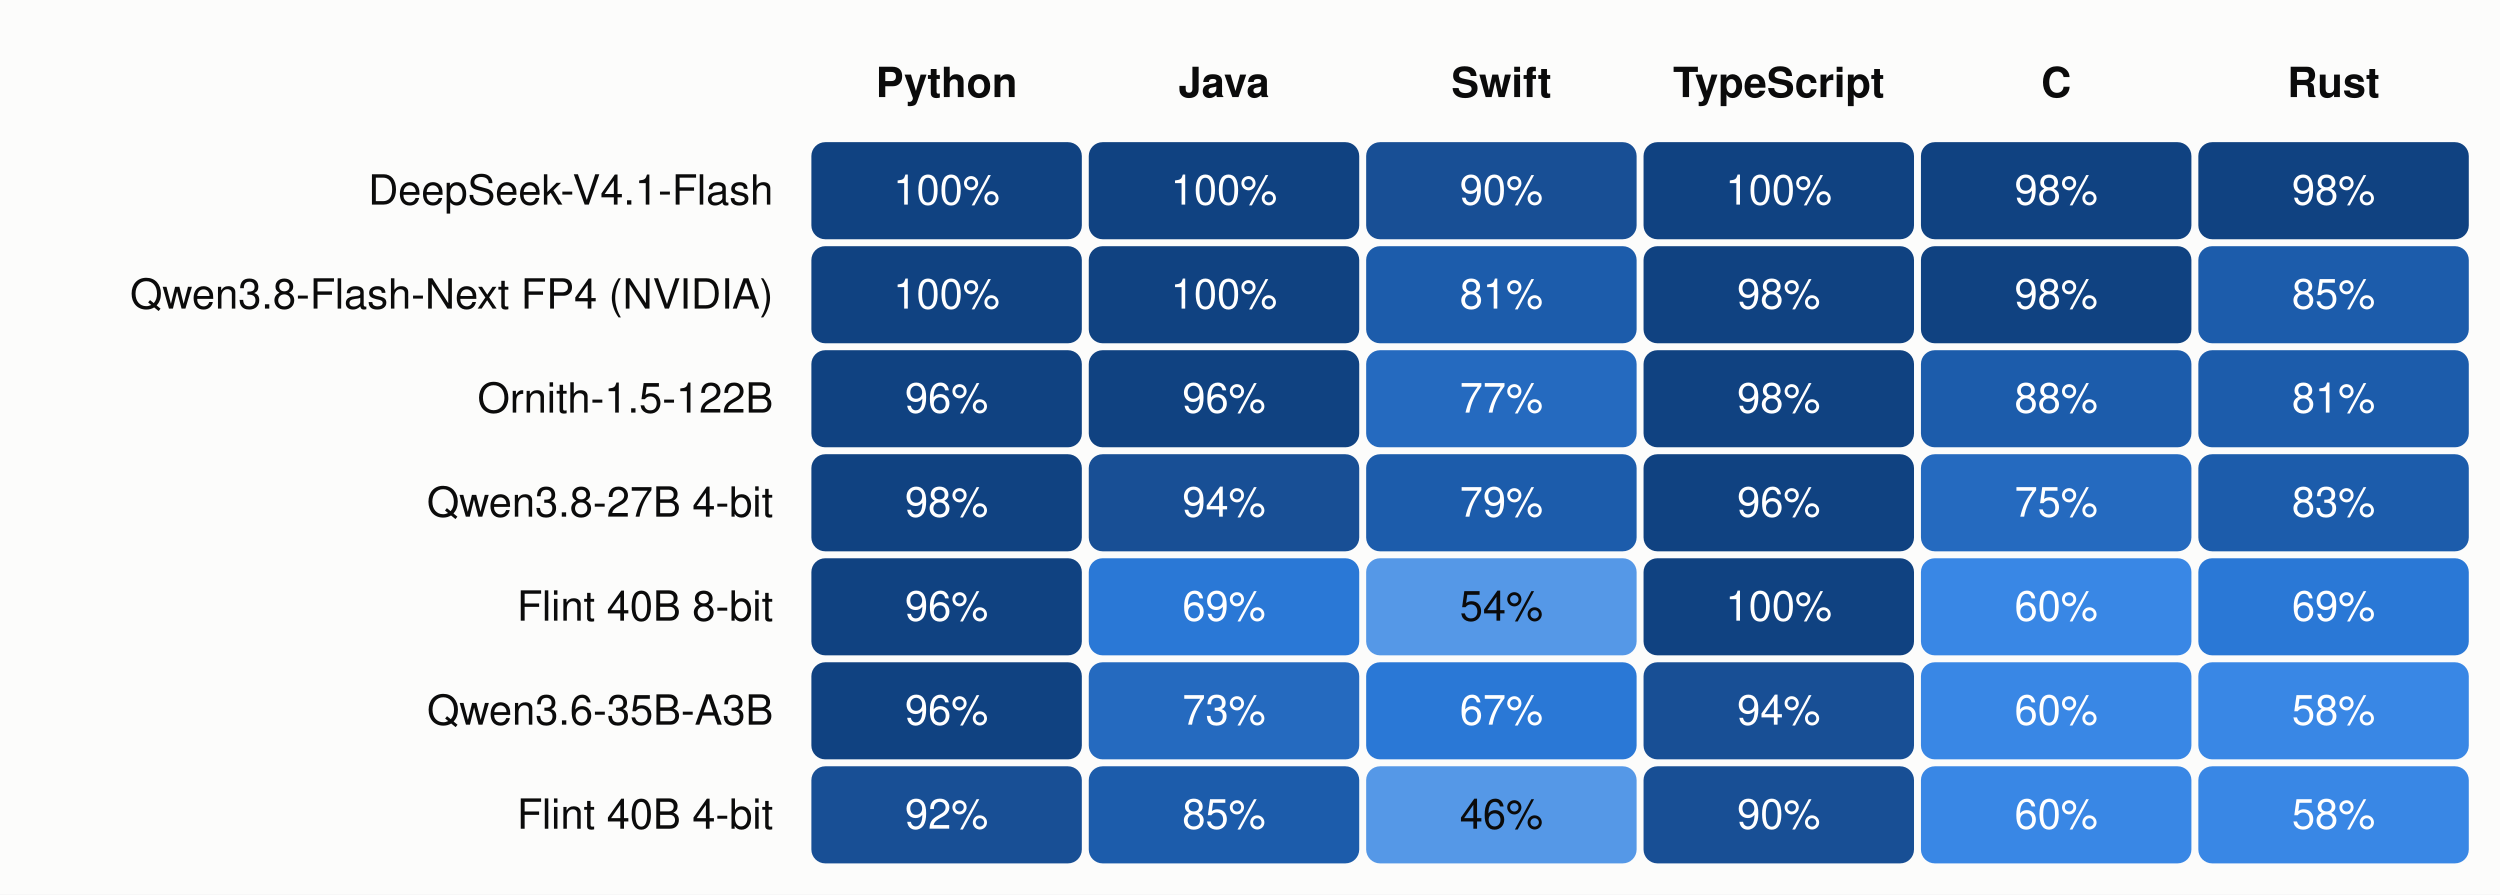
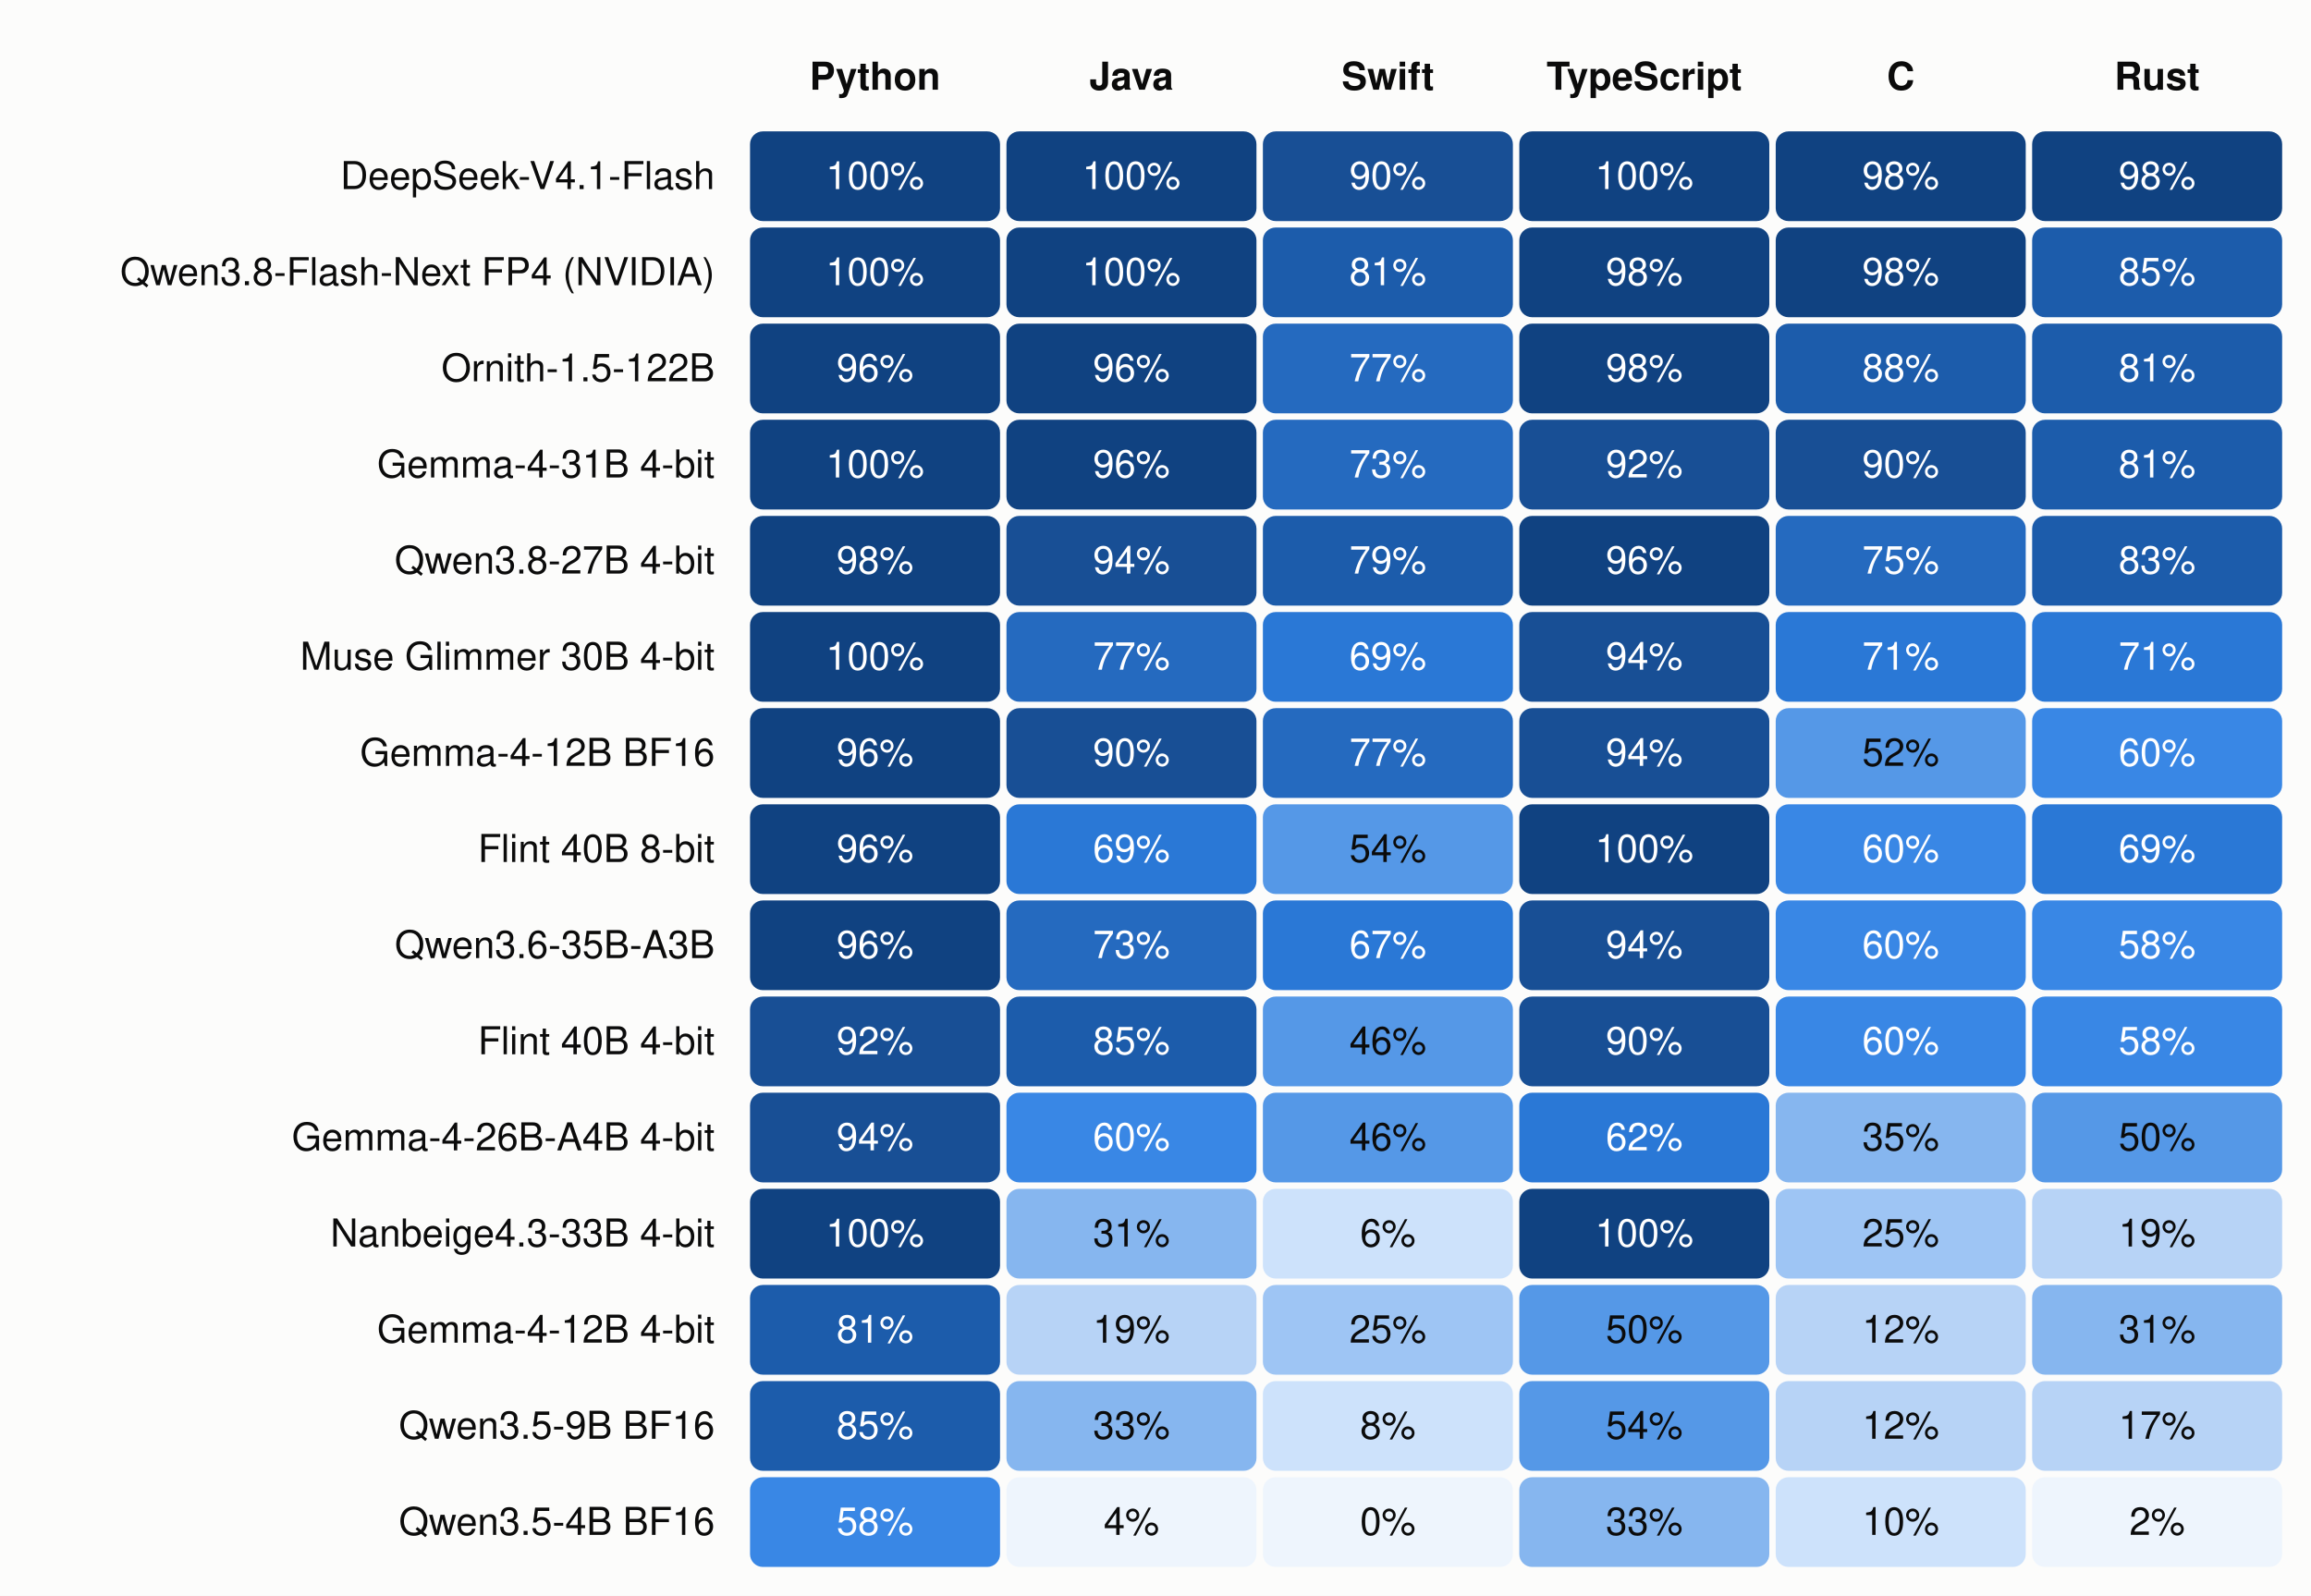
- <svg xmlns="http://www.w3.org/2000/svg" class="lb-svg" viewBox="0 0 721 258" width="721" role="img" aria-label="Score by language">
+ <svg xmlns="http://www.w3.org/2000/svg" class="lb-svg" viewBox="0 0 721 498" width="721" role="img" aria-label="Score by language">
  <style>
.lb-svg text{font:12px -apple-system,BlinkMacSystemFont,"Segoe UI",Helvetica,Arial,sans-serif;fill:#52514e}
.lb-svg .t{fill:#0b0b0b;font-weight:600}
.lb-svg .lab{fill:#0b0b0b}
.lb-svg .grid{stroke:#e4e3df}
.lb-svg .bar{fill:#2a78d6}
.lb-svg .dot{fill:#fcfcfb;stroke:#0b0b0b;stroke-width:1.5}
.lb-svg .h0{fill:#eef5fd} .lb-svg .x0{fill:#0b0b0b}
.lb-svg .h1{fill:#cde2fb} .lb-svg .x1{fill:#0b0b0b}
.lb-svg .h2{fill:#b7d3f6} .lb-svg .x2{fill:#0b0b0b}
.lb-svg .h3{fill:#9ec5f4} .lb-svg .x3{fill:#0b0b0b}
.lb-svg .h4{fill:#86b6ef} .lb-svg .x4{fill:#0b0b0b}
.lb-svg .h5{fill:#6da7ec} .lb-svg .x5{fill:#0b0b0b}
.lb-svg .h6{fill:#5598e7} .lb-svg .x6{fill:#0b0b0b}
.lb-svg .h7{fill:#3987e5} .lb-svg .x7{fill:#ffffff}
.lb-svg .h8{fill:#2a78d6} .lb-svg .x8{fill:#ffffff}
.lb-svg .h9{fill:#256abf} .lb-svg .x9{fill:#ffffff}
.lb-svg .h10{fill:#1c5cab} .lb-svg .x10{fill:#ffffff}
.lb-svg .h11{fill:#184f95} .lb-svg .x11{fill:#ffffff}
.lb-svg .h12{fill:#104281} .lb-svg .x12{fill:#ffffff}
</style>
-   <rect width="721" height="258" style="fill:#fcfcfb" />
+   <rect width="721" height="498" style="fill:#fcfcfb" />
  <text class="t" x="273" y="28" text-anchor="middle">Python</text>
  <text class="t" x="353" y="28" text-anchor="middle">Java</text>
  <text class="t" x="433" y="28" text-anchor="middle">Swift</text>
  <text class="t" x="513" y="28" text-anchor="middle">TypeScript</text>
  <text class="t" x="593" y="28" text-anchor="middle">C</text>
  <text class="t" x="673" y="28" text-anchor="middle">Rust</text>
  <text class="lab" x="223" y="59" text-anchor="end">DeepSeek-V4.1-Flash</text>
  <g>
    <rect class="h12" x="234" y="41" width="78" height="28" rx="4" />
    <text class="x12" x="273" y="59" text-anchor="middle">100%</text>
  </g>
  <g>
    <rect class="h12" x="314" y="41" width="78" height="28" rx="4" />
    <text class="x12" x="353" y="59" text-anchor="middle">100%</text>
  </g>
  <g>
    <rect class="h11" x="394" y="41" width="78" height="28" rx="4" />
    <text class="x11" x="433" y="59" text-anchor="middle">90%</text>
  </g>
  <g>
    <rect class="h12" x="474" y="41" width="78" height="28" rx="4" />
    <text class="x12" x="513" y="59" text-anchor="middle">100%</text>
  </g>
  <g>
    <rect class="h12" x="554" y="41" width="78" height="28" rx="4" />
    <text class="x12" x="593" y="59" text-anchor="middle">98%</text>
  </g>
  <g>
    <rect class="h12" x="634" y="41" width="78" height="28" rx="4" />
    <text class="x12" x="673" y="59" text-anchor="middle">98%</text>
  </g>
  <text class="lab" x="223" y="89" text-anchor="end">Qwen3.8-Flash-Next FP4 (NVIDIA)</text>
  <g>
    <rect class="h12" x="234" y="71" width="78" height="28" rx="4" />
    <text class="x12" x="273" y="89" text-anchor="middle">100%</text>
  </g>
  <g>
    <rect class="h12" x="314" y="71" width="78" height="28" rx="4" />
    <text class="x12" x="353" y="89" text-anchor="middle">100%</text>
  </g>
  <g>
    <rect class="h10" x="394" y="71" width="78" height="28" rx="4" />
    <text class="x10" x="433" y="89" text-anchor="middle">81%</text>
  </g>
  <g>
    <rect class="h12" x="474" y="71" width="78" height="28" rx="4" />
    <text class="x12" x="513" y="89" text-anchor="middle">98%</text>
  </g>
  <g>
    <rect class="h12" x="554" y="71" width="78" height="28" rx="4" />
    <text class="x12" x="593" y="89" text-anchor="middle">98%</text>
  </g>
  <g>
    <rect class="h10" x="634" y="71" width="78" height="28" rx="4" />
    <text class="x10" x="673" y="89" text-anchor="middle">85%</text>
  </g>
  <text class="lab" x="223" y="119" text-anchor="end">Ornith-1.5-122B</text>
  <g>
    <rect class="h12" x="234" y="101" width="78" height="28" rx="4" />
    <text class="x12" x="273" y="119" text-anchor="middle">96%</text>
  </g>
  <g>
    <rect class="h12" x="314" y="101" width="78" height="28" rx="4" />
    <text class="x12" x="353" y="119" text-anchor="middle">96%</text>
  </g>
  <g>
    <rect class="h9" x="394" y="101" width="78" height="28" rx="4" />
    <text class="x9" x="433" y="119" text-anchor="middle">77%</text>
  </g>
  <g>
    <rect class="h12" x="474" y="101" width="78" height="28" rx="4" />
    <text class="x12" x="513" y="119" text-anchor="middle">98%</text>
  </g>
  <g>
    <rect class="h10" x="554" y="101" width="78" height="28" rx="4" />
    <text class="x10" x="593" y="119" text-anchor="middle">88%</text>
  </g>
  <g>
    <rect class="h10" x="634" y="101" width="78" height="28" rx="4" />
    <text class="x10" x="673" y="119" text-anchor="middle">81%</text>
  </g>
-   <text class="lab" x="223" y="149" text-anchor="end">Qwen3.8-27B 4-bit</text>
+   <text class="lab" x="223" y="149" text-anchor="end">Gemma-4-31B 4-bit</text>
  <g>
    <rect class="h12" x="234" y="131" width="78" height="28" rx="4" />
-     <text class="x12" x="273" y="149" text-anchor="middle">98%</text>
-   </g>
-   <g>
-     <rect class="h11" x="314" y="131" width="78" height="28" rx="4" />
-     <text class="x11" x="353" y="149" text-anchor="middle">94%</text>
-   </g>
-   <g>
-     <rect class="h10" x="394" y="131" width="78" height="28" rx="4" />
-     <text class="x10" x="433" y="149" text-anchor="middle">79%</text>
-   </g>
-   <g>
-     <rect class="h12" x="474" y="131" width="78" height="28" rx="4" />
-     <text class="x12" x="513" y="149" text-anchor="middle">96%</text>
-   </g>
-   <g>
-     <rect class="h9" x="554" y="131" width="78" height="28" rx="4" />
-     <text class="x9" x="593" y="149" text-anchor="middle">75%</text>
+     <text class="x12" x="273" y="149" text-anchor="middle">100%</text>
+   </g>
+   <g>
+     <rect class="h12" x="314" y="131" width="78" height="28" rx="4" />
+     <text class="x12" x="353" y="149" text-anchor="middle">96%</text>
+   </g>
+   <g>
+     <rect class="h9" x="394" y="131" width="78" height="28" rx="4" />
+     <text class="x9" x="433" y="149" text-anchor="middle">73%</text>
+   </g>
+   <g>
+     <rect class="h11" x="474" y="131" width="78" height="28" rx="4" />
+     <text class="x11" x="513" y="149" text-anchor="middle">92%</text>
+   </g>
+   <g>
+     <rect class="h11" x="554" y="131" width="78" height="28" rx="4" />
+     <text class="x11" x="593" y="149" text-anchor="middle">90%</text>
  </g>
  <g>
    <rect class="h10" x="634" y="131" width="78" height="28" rx="4" />
-     <text class="x10" x="673" y="149" text-anchor="middle">83%</text>
-   </g>
-   <text class="lab" x="223" y="179" text-anchor="end">Flint 40B 8-bit</text>
+     <text class="x10" x="673" y="149" text-anchor="middle">81%</text>
+   </g>
+   <text class="lab" x="223" y="179" text-anchor="end">Qwen3.8-27B 4-bit</text>
  <g>
    <rect class="h12" x="234" y="161" width="78" height="28" rx="4" />
-     <text class="x12" x="273" y="179" text-anchor="middle">96%</text>
-   </g>
-   <g>
-     <rect class="h8" x="314" y="161" width="78" height="28" rx="4" />
-     <text class="x8" x="353" y="179" text-anchor="middle">69%</text>
-   </g>
-   <g>
-     <rect class="h6" x="394" y="161" width="78" height="28" rx="4" />
-     <text class="x6" x="433" y="179" text-anchor="middle">54%</text>
+     <text class="x12" x="273" y="179" text-anchor="middle">98%</text>
+   </g>
+   <g>
+     <rect class="h11" x="314" y="161" width="78" height="28" rx="4" />
+     <text class="x11" x="353" y="179" text-anchor="middle">94%</text>
+   </g>
+   <g>
+     <rect class="h10" x="394" y="161" width="78" height="28" rx="4" />
+     <text class="x10" x="433" y="179" text-anchor="middle">79%</text>
  </g>
  <g>
    <rect class="h12" x="474" y="161" width="78" height="28" rx="4" />
-     <text class="x12" x="513" y="179" text-anchor="middle">100%</text>
-   </g>
-   <g>
-     <rect class="h7" x="554" y="161" width="78" height="28" rx="4" />
-     <text class="x7" x="593" y="179" text-anchor="middle">60%</text>
-   </g>
-   <g>
-     <rect class="h8" x="634" y="161" width="78" height="28" rx="4" />
-     <text class="x8" x="673" y="179" text-anchor="middle">69%</text>
-   </g>
-   <text class="lab" x="223" y="209" text-anchor="end">Qwen3.6-35B-A3B</text>
+     <text class="x12" x="513" y="179" text-anchor="middle">96%</text>
+   </g>
+   <g>
+     <rect class="h9" x="554" y="161" width="78" height="28" rx="4" />
+     <text class="x9" x="593" y="179" text-anchor="middle">75%</text>
+   </g>
+   <g>
+     <rect class="h10" x="634" y="161" width="78" height="28" rx="4" />
+     <text class="x10" x="673" y="179" text-anchor="middle">83%</text>
+   </g>
+   <text class="lab" x="223" y="209" text-anchor="end">Muse Glimmer 30B 4-bit</text>
  <g>
    <rect class="h12" x="234" y="191" width="78" height="28" rx="4" />
-     <text class="x12" x="273" y="209" text-anchor="middle">96%</text>
+     <text class="x12" x="273" y="209" text-anchor="middle">100%</text>
  </g>
  <g>
    <rect class="h9" x="314" y="191" width="78" height="28" rx="4" />
-     <text class="x9" x="353" y="209" text-anchor="middle">73%</text>
+     <text class="x9" x="353" y="209" text-anchor="middle">77%</text>
  </g>
  <g>
    <rect class="h8" x="394" y="191" width="78" height="28" rx="4" />
-     <text class="x8" x="433" y="209" text-anchor="middle">67%</text>
+     <text class="x8" x="433" y="209" text-anchor="middle">69%</text>
  </g>
  <g>
    <rect class="h11" x="474" y="191" width="78" height="28" rx="4" />
    <text class="x11" x="513" y="209" text-anchor="middle">94%</text>
  </g>
  <g>
-     <rect class="h7" x="554" y="191" width="78" height="28" rx="4" />
-     <text class="x7" x="593" y="209" text-anchor="middle">60%</text>
-   </g>
-   <g>
-     <rect class="h7" x="634" y="191" width="78" height="28" rx="4" />
-     <text class="x7" x="673" y="209" text-anchor="middle">58%</text>
-   </g>
-   <text class="lab" x="223" y="239" text-anchor="end">Flint 40B 4-bit</text>
-   <g>
-     <rect class="h11" x="234" y="221" width="78" height="28" rx="4" />
-     <text class="x11" x="273" y="239" text-anchor="middle">92%</text>
-   </g>
-   <g>
-     <rect class="h10" x="314" y="221" width="78" height="28" rx="4" />
-     <text class="x10" x="353" y="239" text-anchor="middle">85%</text>
-   </g>
-   <g>
-     <rect class="h6" x="394" y="221" width="78" height="28" rx="4" />
-     <text class="x6" x="433" y="239" text-anchor="middle">46%</text>
+     <rect class="h8" x="554" y="191" width="78" height="28" rx="4" />
+     <text class="x8" x="593" y="209" text-anchor="middle">71%</text>
+   </g>
+   <g>
+     <rect class="h8" x="634" y="191" width="78" height="28" rx="4" />
+     <text class="x8" x="673" y="209" text-anchor="middle">71%</text>
+   </g>
+   <text class="lab" x="223" y="239" text-anchor="end">Gemma-4-12B BF16</text>
+   <g>
+     <rect class="h12" x="234" y="221" width="78" height="28" rx="4" />
+     <text class="x12" x="273" y="239" text-anchor="middle">96%</text>
+   </g>
+   <g>
+     <rect class="h11" x="314" y="221" width="78" height="28" rx="4" />
+     <text class="x11" x="353" y="239" text-anchor="middle">90%</text>
+   </g>
+   <g>
+     <rect class="h9" x="394" y="221" width="78" height="28" rx="4" />
+     <text class="x9" x="433" y="239" text-anchor="middle">77%</text>
  </g>
  <g>
    <rect class="h11" x="474" y="221" width="78" height="28" rx="4" />
-     <text class="x11" x="513" y="239" text-anchor="middle">90%</text>
-   </g>
-   <g>
-     <rect class="h7" x="554" y="221" width="78" height="28" rx="4" />
-     <text class="x7" x="593" y="239" text-anchor="middle">60%</text>
+     <text class="x11" x="513" y="239" text-anchor="middle">94%</text>
+   </g>
+   <g>
+     <rect class="h6" x="554" y="221" width="78" height="28" rx="4" />
+     <text class="x6" x="593" y="239" text-anchor="middle">52%</text>
  </g>
  <g>
    <rect class="h7" x="634" y="221" width="78" height="28" rx="4" />
-     <text class="x7" x="673" y="239" text-anchor="middle">58%</text>
+     <text class="x7" x="673" y="239" text-anchor="middle">60%</text>
+   </g>
+   <text class="lab" x="223" y="269" text-anchor="end">Flint 40B 8-bit</text>
+   <g>
+     <rect class="h12" x="234" y="251" width="78" height="28" rx="4" />
+     <text class="x12" x="273" y="269" text-anchor="middle">96%</text>
+   </g>
+   <g>
+     <rect class="h8" x="314" y="251" width="78" height="28" rx="4" />
+     <text class="x8" x="353" y="269" text-anchor="middle">69%</text>
+   </g>
+   <g>
+     <rect class="h6" x="394" y="251" width="78" height="28" rx="4" />
+     <text class="x6" x="433" y="269" text-anchor="middle">54%</text>
+   </g>
+   <g>
+     <rect class="h12" x="474" y="251" width="78" height="28" rx="4" />
+     <text class="x12" x="513" y="269" text-anchor="middle">100%</text>
+   </g>
+   <g>
+     <rect class="h7" x="554" y="251" width="78" height="28" rx="4" />
+     <text class="x7" x="593" y="269" text-anchor="middle">60%</text>
+   </g>
+   <g>
+     <rect class="h8" x="634" y="251" width="78" height="28" rx="4" />
+     <text class="x8" x="673" y="269" text-anchor="middle">69%</text>
+   </g>
+   <text class="lab" x="223" y="299" text-anchor="end">Qwen3.6-35B-A3B</text>
+   <g>
+     <rect class="h12" x="234" y="281" width="78" height="28" rx="4" />
+     <text class="x12" x="273" y="299" text-anchor="middle">96%</text>
+   </g>
+   <g>
+     <rect class="h9" x="314" y="281" width="78" height="28" rx="4" />
+     <text class="x9" x="353" y="299" text-anchor="middle">73%</text>
+   </g>
+   <g>
+     <rect class="h8" x="394" y="281" width="78" height="28" rx="4" />
+     <text class="x8" x="433" y="299" text-anchor="middle">67%</text>
+   </g>
+   <g>
+     <rect class="h11" x="474" y="281" width="78" height="28" rx="4" />
+     <text class="x11" x="513" y="299" text-anchor="middle">94%</text>
+   </g>
+   <g>
+     <rect class="h7" x="554" y="281" width="78" height="28" rx="4" />
+     <text class="x7" x="593" y="299" text-anchor="middle">60%</text>
+   </g>
+   <g>
+     <rect class="h7" x="634" y="281" width="78" height="28" rx="4" />
+     <text class="x7" x="673" y="299" text-anchor="middle">58%</text>
+   </g>
+   <text class="lab" x="223" y="329" text-anchor="end">Flint 40B 4-bit</text>
+   <g>
+     <rect class="h11" x="234" y="311" width="78" height="28" rx="4" />
+     <text class="x11" x="273" y="329" text-anchor="middle">92%</text>
+   </g>
+   <g>
+     <rect class="h10" x="314" y="311" width="78" height="28" rx="4" />
+     <text class="x10" x="353" y="329" text-anchor="middle">85%</text>
+   </g>
+   <g>
+     <rect class="h6" x="394" y="311" width="78" height="28" rx="4" />
+     <text class="x6" x="433" y="329" text-anchor="middle">46%</text>
+   </g>
+   <g>
+     <rect class="h11" x="474" y="311" width="78" height="28" rx="4" />
+     <text class="x11" x="513" y="329" text-anchor="middle">90%</text>
+   </g>
+   <g>
+     <rect class="h7" x="554" y="311" width="78" height="28" rx="4" />
+     <text class="x7" x="593" y="329" text-anchor="middle">60%</text>
+   </g>
+   <g>
+     <rect class="h7" x="634" y="311" width="78" height="28" rx="4" />
+     <text class="x7" x="673" y="329" text-anchor="middle">58%</text>
+   </g>
+   <text class="lab" x="223" y="359" text-anchor="end">Gemma-4-26B-A4B 4-bit</text>
+   <g>
+     <rect class="h11" x="234" y="341" width="78" height="28" rx="4" />
+     <text class="x11" x="273" y="359" text-anchor="middle">94%</text>
+   </g>
+   <g>
+     <rect class="h7" x="314" y="341" width="78" height="28" rx="4" />
+     <text class="x7" x="353" y="359" text-anchor="middle">60%</text>
+   </g>
+   <g>
+     <rect class="h6" x="394" y="341" width="78" height="28" rx="4" />
+     <text class="x6" x="433" y="359" text-anchor="middle">46%</text>
+   </g>
+   <g>
+     <rect class="h8" x="474" y="341" width="78" height="28" rx="4" />
+     <text class="x8" x="513" y="359" text-anchor="middle">62%</text>
+   </g>
+   <g>
+     <rect class="h4" x="554" y="341" width="78" height="28" rx="4" />
+     <text class="x4" x="593" y="359" text-anchor="middle">35%</text>
+   </g>
+   <g>
+     <rect class="h6" x="634" y="341" width="78" height="28" rx="4" />
+     <text class="x6" x="673" y="359" text-anchor="middle">50%</text>
+   </g>
+   <text class="lab" x="223" y="389" text-anchor="end">Nanbeige4.3-33B 4-bit</text>
+   <g>
+     <rect class="h12" x="234" y="371" width="78" height="28" rx="4" />
+     <text class="x12" x="273" y="389" text-anchor="middle">100%</text>
+   </g>
+   <g>
+     <rect class="h4" x="314" y="371" width="78" height="28" rx="4" />
+     <text class="x4" x="353" y="389" text-anchor="middle">31%</text>
+   </g>
+   <g>
+     <rect class="h1" x="394" y="371" width="78" height="28" rx="4" />
+     <text class="x1" x="433" y="389" text-anchor="middle">6%</text>
+   </g>
+   <g>
+     <rect class="h12" x="474" y="371" width="78" height="28" rx="4" />
+     <text class="x12" x="513" y="389" text-anchor="middle">100%</text>
+   </g>
+   <g>
+     <rect class="h3" x="554" y="371" width="78" height="28" rx="4" />
+     <text class="x3" x="593" y="389" text-anchor="middle">25%</text>
+   </g>
+   <g>
+     <rect class="h2" x="634" y="371" width="78" height="28" rx="4" />
+     <text class="x2" x="673" y="389" text-anchor="middle">19%</text>
+   </g>
+   <text class="lab" x="223" y="419" text-anchor="end">Gemma-4-12B 4-bit</text>
+   <g>
+     <rect class="h10" x="234" y="401" width="78" height="28" rx="4" />
+     <text class="x10" x="273" y="419" text-anchor="middle">81%</text>
+   </g>
+   <g>
+     <rect class="h2" x="314" y="401" width="78" height="28" rx="4" />
+     <text class="x2" x="353" y="419" text-anchor="middle">19%</text>
+   </g>
+   <g>
+     <rect class="h3" x="394" y="401" width="78" height="28" rx="4" />
+     <text class="x3" x="433" y="419" text-anchor="middle">25%</text>
+   </g>
+   <g>
+     <rect class="h6" x="474" y="401" width="78" height="28" rx="4" />
+     <text class="x6" x="513" y="419" text-anchor="middle">50%</text>
+   </g>
+   <g>
+     <rect class="h2" x="554" y="401" width="78" height="28" rx="4" />
+     <text class="x2" x="593" y="419" text-anchor="middle">12%</text>
+   </g>
+   <g>
+     <rect class="h4" x="634" y="401" width="78" height="28" rx="4" />
+     <text class="x4" x="673" y="419" text-anchor="middle">31%</text>
+   </g>
+   <text class="lab" x="223" y="449" text-anchor="end">Qwen3.5-9B BF16</text>
+   <g>
+     <rect class="h10" x="234" y="431" width="78" height="28" rx="4" />
+     <text class="x10" x="273" y="449" text-anchor="middle">85%</text>
+   </g>
+   <g>
+     <rect class="h4" x="314" y="431" width="78" height="28" rx="4" />
+     <text class="x4" x="353" y="449" text-anchor="middle">33%</text>
+   </g>
+   <g>
+     <rect class="h1" x="394" y="431" width="78" height="28" rx="4" />
+     <text class="x1" x="433" y="449" text-anchor="middle">8%</text>
+   </g>
+   <g>
+     <rect class="h6" x="474" y="431" width="78" height="28" rx="4" />
+     <text class="x6" x="513" y="449" text-anchor="middle">54%</text>
+   </g>
+   <g>
+     <rect class="h2" x="554" y="431" width="78" height="28" rx="4" />
+     <text class="x2" x="593" y="449" text-anchor="middle">12%</text>
+   </g>
+   <g>
+     <rect class="h2" x="634" y="431" width="78" height="28" rx="4" />
+     <text class="x2" x="673" y="449" text-anchor="middle">17%</text>
+   </g>
+   <text class="lab" x="223" y="479" text-anchor="end">Qwen3.5-4B BF16</text>
+   <g>
+     <rect class="h7" x="234" y="461" width="78" height="28" rx="4" />
+     <text class="x7" x="273" y="479" text-anchor="middle">58%</text>
+   </g>
+   <g>
+     <rect class="h0" x="314" y="461" width="78" height="28" rx="4" />
+     <text class="x0" x="353" y="479" text-anchor="middle">4%</text>
+   </g>
+   <g>
+     <rect class="h0" x="394" y="461" width="78" height="28" rx="4" />
+     <text class="x0" x="433" y="479" text-anchor="middle">0%</text>
+   </g>
+   <g>
+     <rect class="h4" x="474" y="461" width="78" height="28" rx="4" />
+     <text class="x4" x="513" y="479" text-anchor="middle">33%</text>
+   </g>
+   <g>
+     <rect class="h1" x="554" y="461" width="78" height="28" rx="4" />
+     <text class="x1" x="593" y="479" text-anchor="middle">10%</text>
+   </g>
+   <g>
+     <rect class="h0" x="634" y="461" width="78" height="28" rx="4" />
+     <text class="x0" x="673" y="479" text-anchor="middle">2%</text>
  </g>
</svg>
